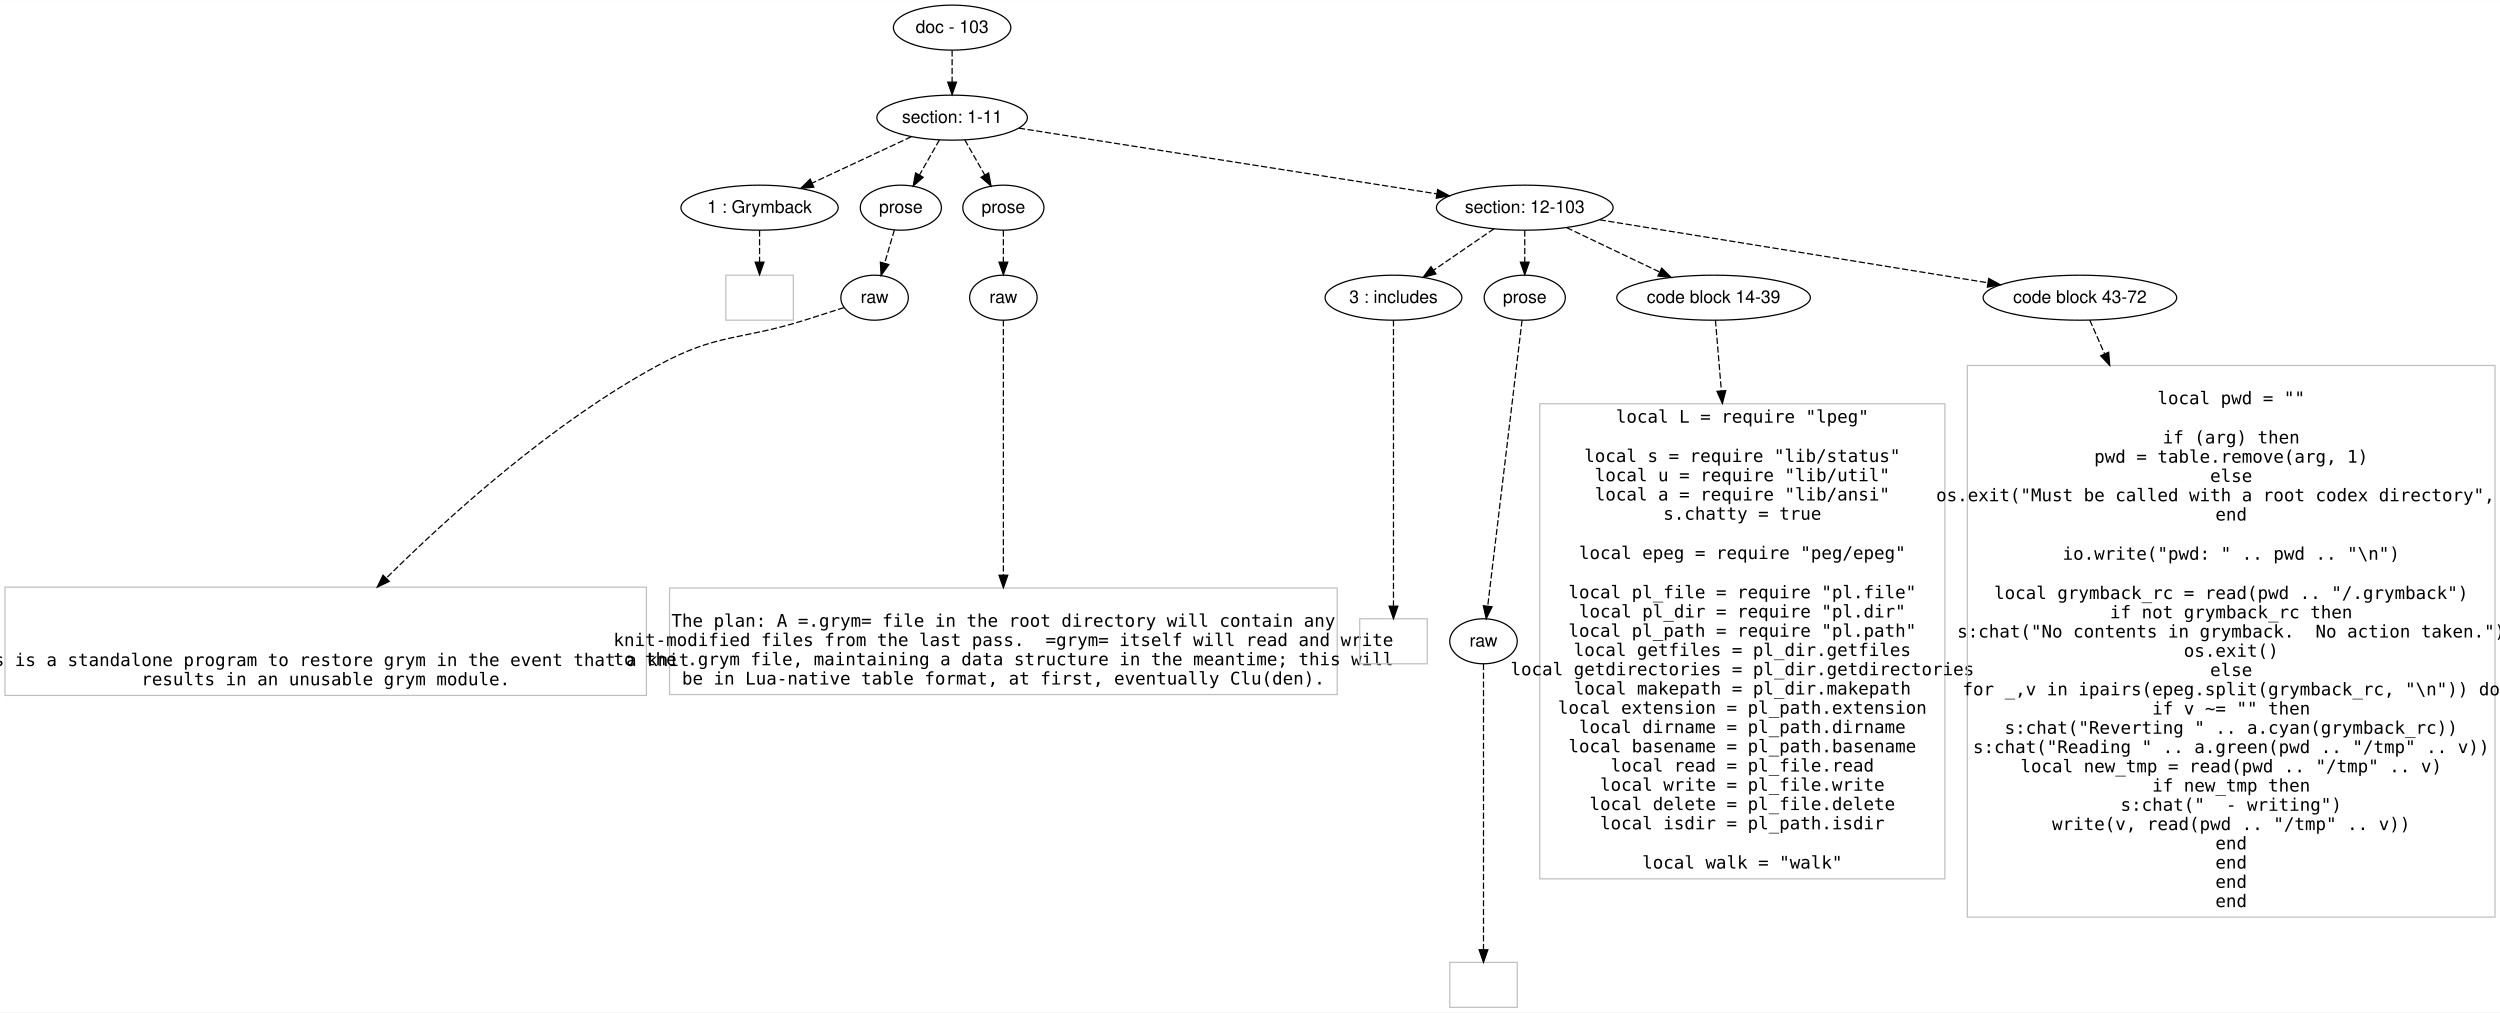
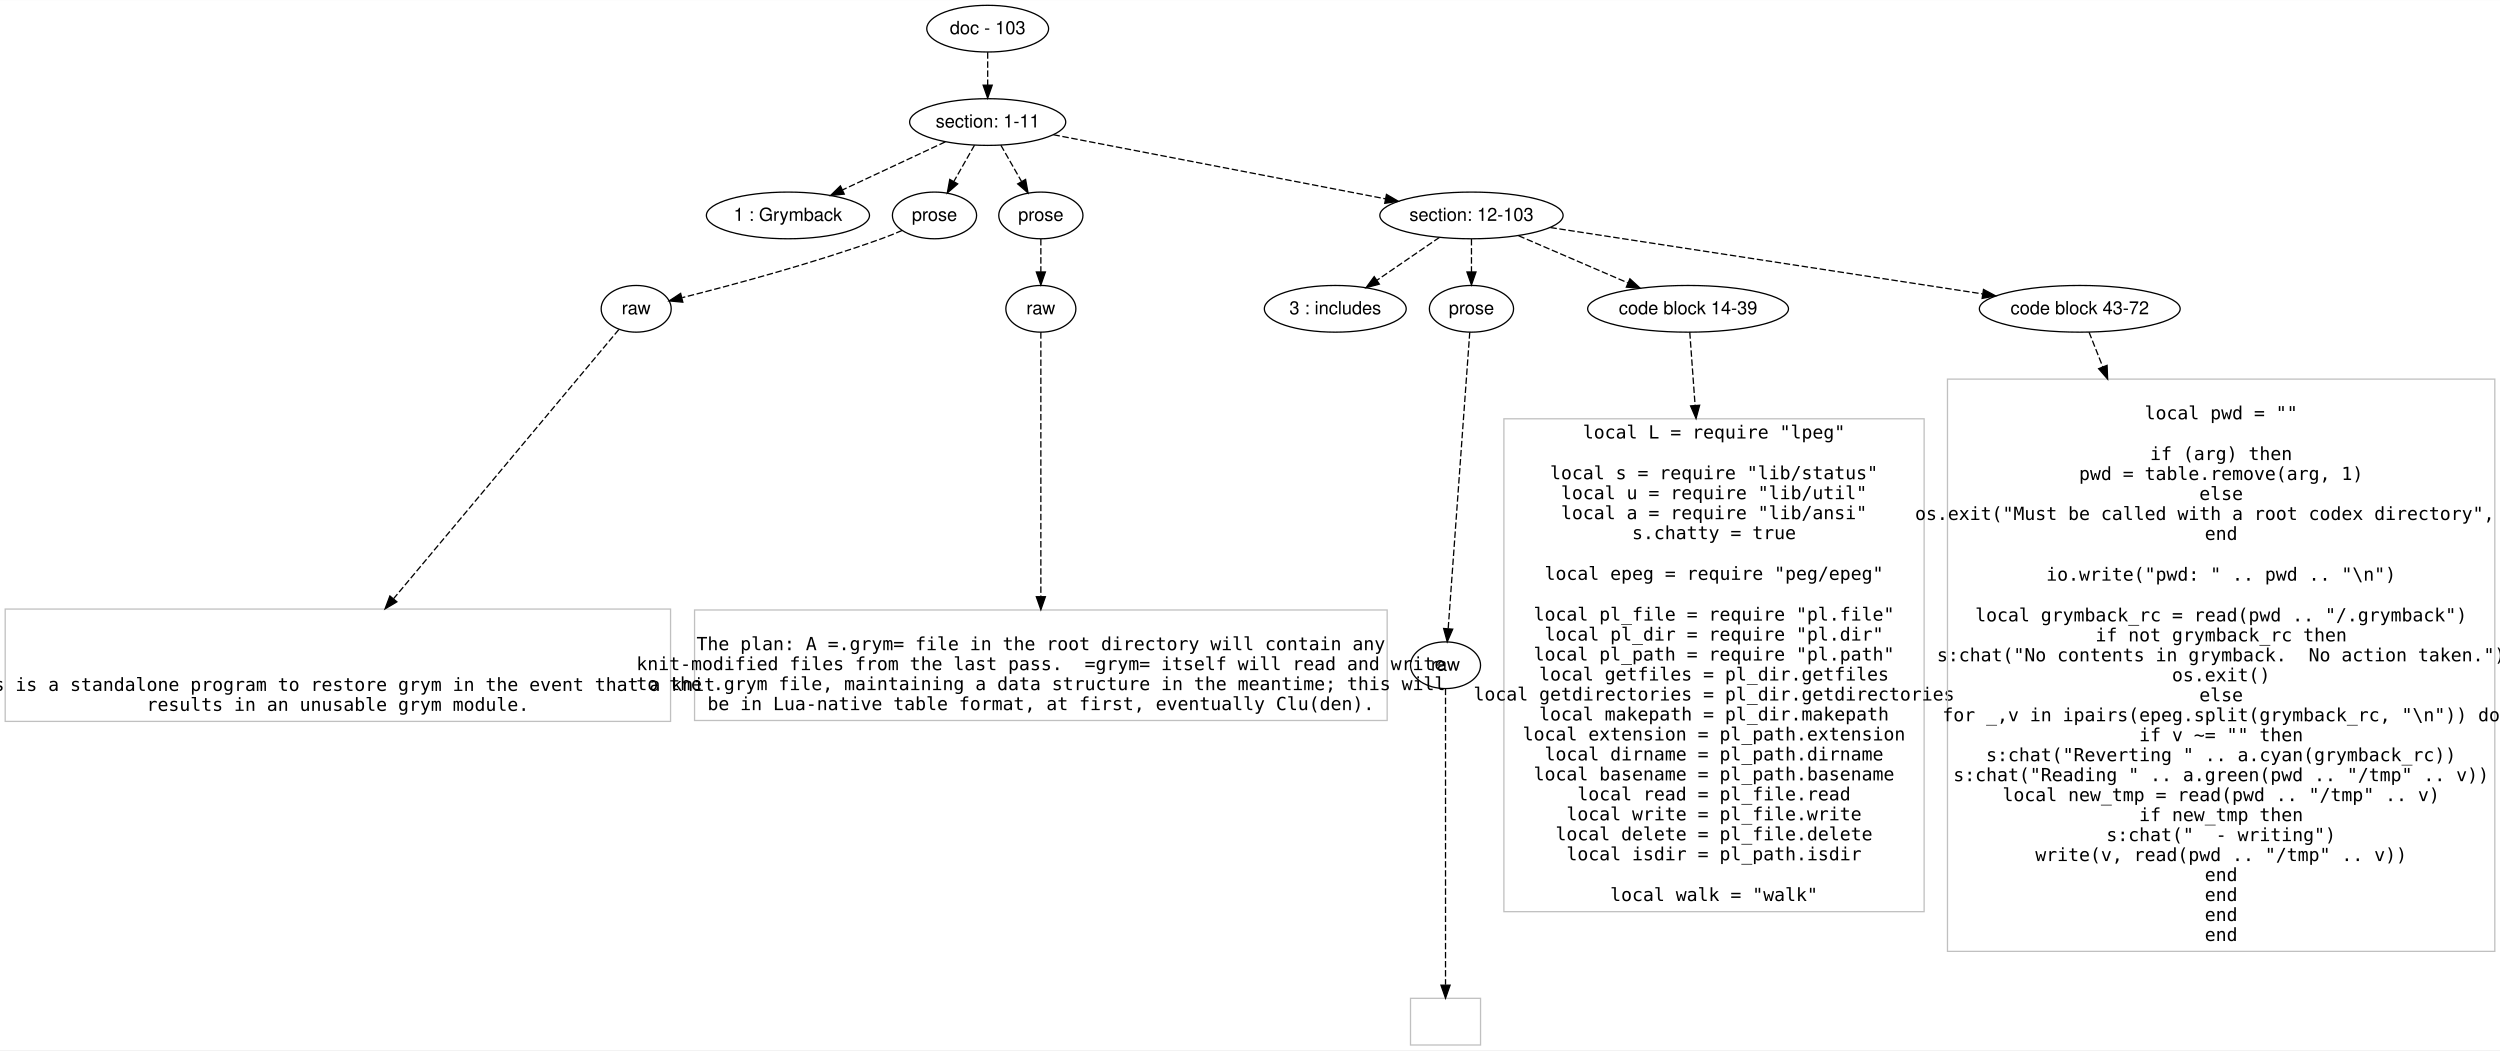
- <svg xmlns="http://www.w3.org/2000/svg" width="2000pt" height="810pt" viewBox="0.00 0.00 1999.50 809.60">
+ <svg xmlns="http://www.w3.org/2000/svg" width="1928pt" height="810pt" viewBox="0.00 0.00 1927.50 809.60">
  <g id="graph0" class="graph" transform="scale(1 1) rotate(0) translate(4 805.6007)">
-     <polygon fill="#ffffff" stroke="transparent" points="-4,4 -4,-805.601 1995.5,-805.601 1995.5,4 -4,4" />
+     <polygon fill="#ffffff" stroke="transparent" points="-4,4 -4,-805.601 1923.5,-805.601 1923.5,4 -4,4" />
    <g id="node1" class="node">
      <ellipse fill="none" stroke="#000000" cx="757.5" cy="-783.601" rx="46.958" ry="18" />
      <text text-anchor="middle" x="757.5" y="-779.401" font-family="Helvetica,sans-Serif" font-size="14.00" fill="#000000">doc - 103</text>
    </g>
    <g id="node2" class="node">
      <ellipse fill="none" stroke="#000000" cx="757.5" cy="-711.601" rx="60.178" ry="18" />
      <text text-anchor="middle" x="757.5" y="-707.401" font-family="Helvetica,sans-Serif" font-size="14.00" fill="#000000">section: 1-11</text>
    </g>
    <g id="edge1" class="edge">
      <path fill="none" stroke="#000000" stroke-dasharray="5,2" d="M757.5,-765.432C757.5,-757.732 757.5,-748.575 757.5,-740.017" />
      <polygon fill="#000000" stroke="#000000" points="761,-740.014 757.5,-730.014 754,-740.014 761,-740.014" />
    </g>
    <g id="node3" class="node">
      <ellipse fill="none" stroke="#000000" cx="603.5" cy="-639.601" rx="62.877" ry="18" />
      <text text-anchor="middle" x="603.5" y="-635.401" font-family="Helvetica,sans-Serif" font-size="14.00" fill="#000000">1 : Grymback</text>
    </g>
    <g id="edge2" class="edge">
      <path fill="none" stroke="#000000" stroke-dasharray="5,2" d="M724.841,-696.331C701.745,-685.534 670.576,-670.961 645.612,-659.289" />
      <polygon fill="#000000" stroke="#000000" points="646.919,-656.037 636.378,-654.972 643.954,-662.378 646.919,-656.037" />
    </g>
    <g id="node4" class="node">
      <ellipse fill="none" stroke="#000000" cx="716.5" cy="-639.601" rx="32.459" ry="18" />
      <text text-anchor="middle" x="716.5" y="-635.401" font-family="Helvetica,sans-Serif" font-size="14.00" fill="#000000">prose</text>
    </g>
    <g id="edge3" class="edge">
      <path fill="none" stroke="#000000" stroke-dasharray="5,2" d="M747.365,-693.803C742.563,-685.37 736.731,-675.129 731.436,-665.83" />
      <polygon fill="#000000" stroke="#000000" points="734.367,-663.903 726.377,-656.945 728.284,-667.367 734.367,-663.903" />
    </g>
    <g id="node5" class="node">
      <ellipse fill="none" stroke="#000000" cx="798.5" cy="-639.601" rx="32.459" ry="18" />
      <text text-anchor="middle" x="798.5" y="-635.401" font-family="Helvetica,sans-Serif" font-size="14.00" fill="#000000">prose</text>
    </g>
    <g id="edge4" class="edge">
      <path fill="none" stroke="#000000" stroke-dasharray="5,2" d="M767.635,-693.803C772.437,-685.37 778.269,-675.129 783.564,-665.83" />
      <polygon fill="#000000" stroke="#000000" points="786.716,-667.367 788.623,-656.945 780.633,-663.903 786.716,-667.367" />
    </g>
    <g id="node6" class="node">
-       <ellipse fill="none" stroke="#000000" cx="1215.5" cy="-639.601" rx="70.655" ry="18" />
-       <text text-anchor="middle" x="1215.5" y="-635.401" font-family="Helvetica,sans-Serif" font-size="14.00" fill="#000000">section: 12-103</text>
+       <ellipse fill="none" stroke="#000000" cx="1130.5" cy="-639.601" rx="70.655" ry="18" />
+       <text text-anchor="middle" x="1130.5" y="-635.401" font-family="Helvetica,sans-Serif" font-size="14.00" fill="#000000">section: 12-103</text>
    </g>
    <g id="edge5" class="edge">
-       <path fill="none" stroke="#000000" stroke-dasharray="5,2" d="M810.935,-703.201C893.723,-690.186 1053.021,-665.143 1145.097,-650.668" />
-       <polygon fill="#000000" stroke="#000000" points="1145.826,-654.097 1155.161,-649.086 1144.739,-647.182 1145.826,-654.097" />
+       <path fill="none" stroke="#000000" stroke-dasharray="5,2" d="M808.193,-701.816C874.492,-689.018 990.802,-666.567 1064.081,-652.422" />
+       <polygon fill="#000000" stroke="#000000" points="1064.97,-655.815 1074.126,-650.483 1063.644,-648.941 1064.97,-655.815" />
    </g>
    <g id="node7" class="node">
-       <polygon fill="none" stroke="#c0c0c0" points="630.5,-585.601 576.5,-585.601 576.5,-549.601 630.5,-549.601 630.5,-585.601" />
+       <ellipse fill="none" stroke="#000000" cx="486.5" cy="-567.601" rx="27" ry="18" />
+       <text text-anchor="middle" x="486.5" y="-563.401" font-family="Helvetica,sans-Serif" font-size="14.00" fill="#000000">raw</text>
    </g>
    <g id="edge6" class="edge">
-       <path fill="none" stroke="#000000" stroke-dasharray="5,2" d="M603.5,-621.432C603.5,-613.732 603.5,-604.575 603.5,-596.017" />
-       <polygon fill="#000000" stroke="#000000" points="607,-596.014 603.5,-586.014 600,-596.014 607,-596.014" />
+       <path fill="none" stroke="#000000" stroke-dasharray="5,2" d="M691.566,-628.013C686.312,-625.753 680.765,-623.499 675.5,-621.601 622.974,-602.665 560.386,-585.876 522.054,-576.224" />
+       <polygon fill="#000000" stroke="#000000" points="522.464,-572.719 511.914,-573.696 520.77,-579.511 522.464,-572.719" />
    </g>
-     <g id="node8" class="node">
-       <ellipse fill="none" stroke="#000000" cx="695.5" cy="-567.601" rx="27" ry="18" />
-       <text text-anchor="middle" x="695.5" y="-563.401" font-family="Helvetica,sans-Serif" font-size="14.00" fill="#000000">raw</text>
-     </g>
-     <g id="edge7" class="edge">
-       <path fill="none" stroke="#000000" stroke-dasharray="5,2" d="M711.309,-621.803C708.962,-613.755 706.134,-604.059 703.523,-595.107" />
-       <polygon fill="#000000" stroke="#000000" points="706.864,-594.063 700.704,-585.443 700.144,-596.023 706.864,-594.063" />
-     </g>
-     <g id="node10" class="node">
+     <g id="node9" class="node">
      <ellipse fill="none" stroke="#000000" cx="798.5" cy="-567.601" rx="27" ry="18" />
      <text text-anchor="middle" x="798.5" y="-563.401" font-family="Helvetica,sans-Serif" font-size="14.00" fill="#000000">raw</text>
    </g>
-     <g id="edge9" class="edge">
+     <g id="edge8" class="edge">
      <path fill="none" stroke="#000000" stroke-dasharray="5,2" d="M798.5,-621.432C798.5,-613.732 798.5,-604.575 798.5,-596.017" />
      <polygon fill="#000000" stroke="#000000" points="802,-596.014 798.5,-586.014 795,-596.014 802,-596.014" />
    </g>
+     <g id="node11" class="node">
+       <ellipse fill="none" stroke="#000000" cx="1025.5" cy="-567.601" rx="54.685" ry="18" />
+       <text text-anchor="middle" x="1025.5" y="-563.401" font-family="Helvetica,sans-Serif" font-size="14.00" fill="#000000">3 : includes</text>
+     </g>
+     <g id="edge10" class="edge">
+       <path fill="none" stroke="#000000" stroke-dasharray="5,2" d="M1105.882,-622.72C1091.46,-612.83 1073.082,-600.229 1057.541,-589.571" />
+       <polygon fill="#000000" stroke="#000000" points="1059.468,-586.649 1049.241,-583.88 1055.509,-592.422 1059.468,-586.649" />
+     </g>
    <g id="node12" class="node">
-       <ellipse fill="none" stroke="#000000" cx="1110.5" cy="-567.601" rx="54.685" ry="18" />
-       <text text-anchor="middle" x="1110.5" y="-563.401" font-family="Helvetica,sans-Serif" font-size="14.00" fill="#000000">3 : includes</text>
+       <ellipse fill="none" stroke="#000000" cx="1130.5" cy="-567.601" rx="32.459" ry="18" />
+       <text text-anchor="middle" x="1130.5" y="-563.401" font-family="Helvetica,sans-Serif" font-size="14.00" fill="#000000">prose</text>
    </g>
    <g id="edge11" class="edge">
-       <path fill="none" stroke="#000000" stroke-dasharray="5,2" d="M1190.882,-622.72C1176.46,-612.83 1158.082,-600.229 1142.541,-589.571" />
-       <polygon fill="#000000" stroke="#000000" points="1144.468,-586.649 1134.241,-583.88 1140.509,-592.422 1144.468,-586.649" />
+       <path fill="none" stroke="#000000" stroke-dasharray="5,2" d="M1130.5,-621.432C1130.5,-613.732 1130.5,-604.575 1130.5,-596.017" />
+       <polygon fill="#000000" stroke="#000000" points="1134,-596.014 1130.5,-586.014 1127,-596.014 1134,-596.014" />
    </g>
    <g id="node13" class="node">
-       <ellipse fill="none" stroke="#000000" cx="1215.5" cy="-567.601" rx="32.459" ry="18" />
-       <text text-anchor="middle" x="1215.5" y="-563.401" font-family="Helvetica,sans-Serif" font-size="14.00" fill="#000000">prose</text>
+       <ellipse fill="none" stroke="#000000" cx="1297.5" cy="-567.601" rx="77.421" ry="18" />
+       <text text-anchor="middle" x="1297.5" y="-563.401" font-family="Helvetica,sans-Serif" font-size="14.00" fill="#000000">code block 14-39</text>
    </g>
    <g id="edge12" class="edge">
-       <path fill="none" stroke="#000000" stroke-dasharray="5,2" d="M1215.5,-621.432C1215.5,-613.732 1215.5,-604.575 1215.5,-596.017" />
-       <polygon fill="#000000" stroke="#000000" points="1219,-596.014 1215.5,-586.014 1212,-596.014 1219,-596.014" />
+       <path fill="none" stroke="#000000" stroke-dasharray="5,2" d="M1166.736,-623.978C1191.428,-613.332 1224.341,-599.142 1250.969,-587.662" />
+       <polygon fill="#000000" stroke="#000000" points="1252.671,-590.74 1260.468,-583.567 1249.899,-584.312 1252.671,-590.74" />
    </g>
    <g id="node14" class="node">
-       <ellipse fill="none" stroke="#000000" cx="1366.5" cy="-567.601" rx="77.421" ry="18" />
-       <text text-anchor="middle" x="1366.5" y="-563.401" font-family="Helvetica,sans-Serif" font-size="14.00" fill="#000000">code block 14-39</text>
+       <ellipse fill="none" stroke="#000000" cx="1599.5" cy="-567.601" rx="77.421" ry="18" />
+       <text text-anchor="middle" x="1599.5" y="-563.401" font-family="Helvetica,sans-Serif" font-size="14.00" fill="#000000">code block 43-72</text>
    </g>
    <g id="edge13" class="edge">
-       <path fill="none" stroke="#000000" stroke-dasharray="5,2" d="M1249.012,-623.622C1270.949,-613.161 1299.821,-599.394 1323.454,-588.126" />
-       <polygon fill="#000000" stroke="#000000" points="1325.04,-591.247 1332.56,-583.784 1322.027,-584.929 1325.04,-591.247" />
+       <path fill="none" stroke="#000000" stroke-dasharray="5,2" d="M1191.333,-630.262C1276.738,-617.151 1432.063,-593.305 1524.511,-579.113" />
+       <polygon fill="#000000" stroke="#000000" points="1525.282,-582.536 1534.635,-577.559 1524.22,-575.617 1525.282,-582.536" />
    </g>
-     <g id="node15" class="node">
-       <ellipse fill="none" stroke="#000000" cx="1659.5" cy="-567.601" rx="77.421" ry="18" />
-       <text text-anchor="middle" x="1659.5" y="-563.401" font-family="Helvetica,sans-Serif" font-size="14.00" fill="#000000">code block 43-72</text>
-     </g>
-     <g id="edge14" class="edge">
-       <path fill="none" stroke="#000000" stroke-dasharray="5,2" d="M1275.38,-629.89C1355.868,-616.838 1498.872,-593.649 1585.852,-579.544" />
-       <polygon fill="#000000" stroke="#000000" points="1586.602,-582.968 1595.913,-577.912 1585.482,-576.058 1586.602,-582.968" />
-     </g>
-     <g id="node9" class="node">
+     <g id="node8" class="node">
      <polygon fill="none" stroke="#c0c0c0" points="513,-336.101 0,-336.101 0,-249.5 513,-249.5 513,-336.101" />
      <text text-anchor="middle" x="256.5" y="-273" font-family="Inconsolata" font-size="14.00" fill="#000000">  This is a standalone program to restore grym in the event that a knit</text>
      <text text-anchor="middle" x="256.5" y="-257.6" font-family="Inconsolata" font-size="14.00" fill="#000000">results in an unusable grym module.</text>
    </g>
-     <g id="edge8" class="edge">
-       <path fill="none" stroke="#000000" stroke-dasharray="5,2" d="M670.988,-559.649C661.202,-556.493 649.826,-552.849 639.5,-549.601 587.601,-533.276 570.359,-539.477 522.5,-513.601 437.962,-467.893 355.111,-392.98 304.91,-343.279" />
-       <polygon fill="#000000" stroke="#000000" points="307.297,-340.716 297.744,-336.135 302.355,-345.674 307.297,-340.716" />
+     <g id="edge7" class="edge">
+       <path fill="none" stroke="#000000" stroke-dasharray="5,2" d="M473.14,-551.639C439.949,-511.982 352.597,-407.615 299.501,-344.178" />
+       <polygon fill="#000000" stroke="#000000" points="301.986,-341.693 292.884,-336.271 296.618,-346.186 301.986,-341.693" />
    </g>
-     <g id="node11" class="node">
+     <g id="node10" class="node">
      <polygon fill="none" stroke="#c0c0c0" points="1065.5,-335.401 531.5,-335.401 531.5,-250.199 1065.5,-250.199 1065.5,-335.401" />
      <text text-anchor="middle" x="798.5" y="-304.4" font-family="Inconsolata" font-size="14.00" fill="#000000">The plan: A =.grym= file in the root directory will contain any</text>
      <text text-anchor="middle" x="798.5" y="-289" font-family="Inconsolata" font-size="14.00" fill="#000000">knit-modified files from the last pass.  =grym= itself will read and write</text>
      <text text-anchor="middle" x="798.5" y="-273.6" font-family="Inconsolata" font-size="14.00" fill="#000000">to the .grym file, maintaining a data structure in the meantime; this will</text>
      <text text-anchor="middle" x="798.5" y="-258.2" font-family="Inconsolata" font-size="14.00" fill="#000000">be in Lua-native table format, at first, eventually Clu(den).</text>
    </g>
-     <g id="edge10" class="edge">
+     <g id="edge9" class="edge">
      <path fill="none" stroke="#000000" stroke-dasharray="5,2" d="M798.5,-549.57C798.5,-508.795 798.5,-408.187 798.5,-345.699" />
      <polygon fill="#000000" stroke="#000000" points="802,-345.634 798.5,-335.634 795,-345.634 802,-345.634" />
    </g>
+     <g id="node15" class="node">
+       <ellipse fill="none" stroke="#000000" cx="1110.5" cy="-292.8" rx="27" ry="18" />
+       <text text-anchor="middle" x="1110.5" y="-288.6" font-family="Helvetica,sans-Serif" font-size="14.00" fill="#000000">raw</text>
+     </g>
+     <g id="edge14" class="edge">
+       <path fill="none" stroke="#000000" stroke-dasharray="5,2" d="M1129.188,-549.57C1125.783,-502.793 1116.648,-377.275 1112.545,-320.897" />
+       <polygon fill="#000000" stroke="#000000" points="1116.034,-320.617 1111.817,-310.897 1109.052,-321.125 1116.034,-320.617" />
+     </g>
+     <g id="node17" class="node">
+       <polygon fill="none" stroke="#c0c0c0" points="1479.5,-482.801 1155.5,-482.801 1155.5,-102.8 1479.5,-102.8 1479.5,-482.801" />
+       <text text-anchor="middle" x="1317.5" y="-467.601" font-family="Inconsolata" font-size="14.00" fill="#000000">local L = require "lpeg"</text>
+       <text text-anchor="middle" x="1317.5" y="-436.201" font-family="Inconsolata" font-size="14.00" fill="#000000">local s = require "lib/status"</text>
+       <text text-anchor="middle" x="1317.5" y="-420.801" font-family="Inconsolata" font-size="14.00" fill="#000000">local u = require "lib/util"</text>
+       <text text-anchor="middle" x="1317.5" y="-405.401" font-family="Inconsolata" font-size="14.00" fill="#000000">local a = require "lib/ansi"</text>
+       <text text-anchor="middle" x="1317.5" y="-390.001" font-family="Inconsolata" font-size="14.00" fill="#000000">s.chatty = true</text>
+       <text text-anchor="middle" x="1317.5" y="-358.601" font-family="Inconsolata" font-size="14.00" fill="#000000">local epeg = require "peg/epeg"</text>
+       <text text-anchor="middle" x="1317.5" y="-327.2" font-family="Inconsolata" font-size="14.00" fill="#000000">local pl_file = require "pl.file"</text>
+       <text text-anchor="middle" x="1317.5" y="-311.8" font-family="Inconsolata" font-size="14.00" fill="#000000">local pl_dir = require "pl.dir"</text>
+       <text text-anchor="middle" x="1317.5" y="-296.4" font-family="Inconsolata" font-size="14.00" fill="#000000">local pl_path = require "pl.path"</text>
+       <text text-anchor="middle" x="1317.5" y="-281" font-family="Inconsolata" font-size="14.00" fill="#000000">local getfiles = pl_dir.getfiles</text>
+       <text text-anchor="middle" x="1317.5" y="-265.6" font-family="Inconsolata" font-size="14.00" fill="#000000">local getdirectories = pl_dir.getdirectories</text>
+       <text text-anchor="middle" x="1317.5" y="-250.2" font-family="Inconsolata" font-size="14.00" fill="#000000">local makepath = pl_dir.makepath</text>
+       <text text-anchor="middle" x="1317.5" y="-234.8" font-family="Inconsolata" font-size="14.00" fill="#000000">local extension = pl_path.extension</text>
+       <text text-anchor="middle" x="1317.5" y="-219.4" font-family="Inconsolata" font-size="14.00" fill="#000000">local dirname = pl_path.dirname</text>
+       <text text-anchor="middle" x="1317.5" y="-204" font-family="Inconsolata" font-size="14.00" fill="#000000">local basename = pl_path.basename</text>
+       <text text-anchor="middle" x="1317.5" y="-188.6" font-family="Inconsolata" font-size="14.00" fill="#000000">local read = pl_file.read</text>
+       <text text-anchor="middle" x="1317.5" y="-173.2" font-family="Inconsolata" font-size="14.00" fill="#000000">local write = pl_file.write</text>
+       <text text-anchor="middle" x="1317.5" y="-157.8" font-family="Inconsolata" font-size="14.00" fill="#000000">local delete = pl_file.delete</text>
+       <text text-anchor="middle" x="1317.5" y="-142.4" font-family="Inconsolata" font-size="14.00" fill="#000000">local isdir = pl_path.isdir</text>
+       <text text-anchor="middle" x="1317.5" y="-111" font-family="Inconsolata" font-size="14.00" fill="#000000">local walk = "walk"</text>
+     </g>
+     <g id="edge16" class="edge">
+       <path fill="none" stroke="#000000" stroke-dasharray="5,2" d="M1298.812,-549.57C1299.793,-536.092 1301.25,-516.078 1302.925,-493.063" />
+       <polygon fill="#000000" stroke="#000000" points="1306.42,-493.254 1303.655,-483.026 1299.439,-492.746 1306.42,-493.254" />
+     </g>
+     <g id="node18" class="node">
+       <polygon fill="none" stroke="#c0c0c0" points="1919.5,-513.401 1497.5,-513.401 1497.5,-72.199 1919.5,-72.199 1919.5,-513.401" />
+       <text text-anchor="middle" x="1708.5" y="-482.401" font-family="Inconsolata" font-size="14.00" fill="#000000">local pwd = ""</text>
+       <text text-anchor="middle" x="1708.5" y="-451.001" font-family="Inconsolata" font-size="14.00" fill="#000000">if (arg) then</text>
+       <text text-anchor="middle" x="1708.5" y="-435.601" font-family="Inconsolata" font-size="14.00" fill="#000000">  pwd = table.remove(arg, 1)</text>
+       <text text-anchor="middle" x="1708.5" y="-420.201" font-family="Inconsolata" font-size="14.00" fill="#000000">else</text>
+       <text text-anchor="middle" x="1708.5" y="-404.801" font-family="Inconsolata" font-size="14.00" fill="#000000">  os.exit("Must be called with a root codex directory", 1)</text>
+       <text text-anchor="middle" x="1708.5" y="-389.401" font-family="Inconsolata" font-size="14.00" fill="#000000">end</text>
+       <text text-anchor="middle" x="1708.5" y="-358.001" font-family="Inconsolata" font-size="14.00" fill="#000000">io.write("pwd: " .. pwd .. "\n")</text>
+       <text text-anchor="middle" x="1708.5" y="-326.601" font-family="Inconsolata" font-size="14.00" fill="#000000">local grymback_rc = read(pwd .. "/.grymback")</text>
+       <text text-anchor="middle" x="1708.5" y="-311.2" font-family="Inconsolata" font-size="14.00" fill="#000000">if not grymback_rc then</text>
+       <text text-anchor="middle" x="1708.5" y="-295.8" font-family="Inconsolata" font-size="14.00" fill="#000000">  s:chat("No contents in grymback.  No action taken.")</text>
+       <text text-anchor="middle" x="1708.5" y="-280.4" font-family="Inconsolata" font-size="14.00" fill="#000000">  os.exit()</text>
+       <text text-anchor="middle" x="1708.5" y="-265" font-family="Inconsolata" font-size="14.00" fill="#000000">else</text>
+       <text text-anchor="middle" x="1708.5" y="-249.6" font-family="Inconsolata" font-size="14.00" fill="#000000">  for _,v in ipairs(epeg.split(grymback_rc, "\n")) do</text>
+       <text text-anchor="middle" x="1708.5" y="-234.2" font-family="Inconsolata" font-size="14.00" fill="#000000">    if v ~= "" then</text>
+       <text text-anchor="middle" x="1708.5" y="-218.8" font-family="Inconsolata" font-size="14.00" fill="#000000">      s:chat("Reverting " .. a.cyan(grymback_rc))</text>
+       <text text-anchor="middle" x="1708.5" y="-203.4" font-family="Inconsolata" font-size="14.00" fill="#000000">      s:chat("Reading " .. a.green(pwd .. "/tmp" .. v))</text>
+       <text text-anchor="middle" x="1708.5" y="-188" font-family="Inconsolata" font-size="14.00" fill="#000000">      local new_tmp = read(pwd .. "/tmp" .. v)</text>
+       <text text-anchor="middle" x="1708.5" y="-172.6" font-family="Inconsolata" font-size="14.00" fill="#000000">      if new_tmp then</text>
+       <text text-anchor="middle" x="1708.5" y="-157.2" font-family="Inconsolata" font-size="14.00" fill="#000000">        s:chat("  - writing")</text>
+       <text text-anchor="middle" x="1708.5" y="-141.8" font-family="Inconsolata" font-size="14.00" fill="#000000">        write(v, read(pwd .. "/tmp" .. v))</text>
+       <text text-anchor="middle" x="1708.5" y="-126.4" font-family="Inconsolata" font-size="14.00" fill="#000000">      end</text>
+       <text text-anchor="middle" x="1708.5" y="-111" font-family="Inconsolata" font-size="14.00" fill="#000000">    end</text>
+       <text text-anchor="middle" x="1708.5" y="-95.6" font-family="Inconsolata" font-size="14.00" fill="#000000">  end</text>
+       <text text-anchor="middle" x="1708.5" y="-80.2" font-family="Inconsolata" font-size="14.00" fill="#000000">end</text>
+     </g>
+     <g id="edge17" class="edge">
+       <path fill="none" stroke="#000000" stroke-dasharray="5,2" d="M1606.652,-549.57C1609.509,-542.367 1613.107,-533.296 1617.232,-522.898" />
+       <polygon fill="#000000" stroke="#000000" points="1620.552,-524.018 1620.986,-513.432 1614.046,-521.437 1620.552,-524.018" />
+     </g>
    <g id="node16" class="node">
-       <polygon fill="none" stroke="#c0c0c0" points="1137.5,-310.8 1083.5,-310.8 1083.5,-274.8 1137.5,-274.8 1137.5,-310.8" />
+       <polygon fill="none" stroke="#c0c0c0" points="1137.5,-36 1083.5,-36 1083.5,0 1137.5,0 1137.5,-36" />
    </g>
    <g id="edge15" class="edge">
-       <path fill="none" stroke="#000000" stroke-dasharray="5,2" d="M1110.5,-549.57C1110.5,-502.89 1110.5,-377.796 1110.5,-321.249" />
-       <polygon fill="#000000" stroke="#000000" points="1114,-320.897 1110.5,-310.897 1107,-320.897 1114,-320.897" />
-     </g>
-     <g id="node17" class="node">
-       <ellipse fill="none" stroke="#000000" cx="1182.5" cy="-292.8" rx="27" ry="18" />
-       <text text-anchor="middle" x="1182.5" y="-288.6" font-family="Helvetica,sans-Serif" font-size="14.00" fill="#000000">raw</text>
-     </g>
-     <g id="edge16" class="edge">
-       <path fill="none" stroke="#000000" stroke-dasharray="5,2" d="M1213.335,-549.57C1207.717,-502.793 1192.644,-377.275 1185.874,-320.897" />
-       <polygon fill="#000000" stroke="#000000" points="1189.341,-320.409 1184.673,-310.897 1182.391,-321.243 1189.341,-320.409" />
-     </g>
-     <g id="node19" class="node">
-       <polygon fill="none" stroke="#c0c0c0" points="1551.5,-482.801 1227.5,-482.801 1227.5,-102.8 1551.5,-102.8 1551.5,-482.801" />
-       <text text-anchor="middle" x="1389.5" y="-467.601" font-family="Inconsolata" font-size="14.00" fill="#000000">local L = require "lpeg"</text>
-       <text text-anchor="middle" x="1389.5" y="-436.201" font-family="Inconsolata" font-size="14.00" fill="#000000">local s = require "lib/status"</text>
-       <text text-anchor="middle" x="1389.5" y="-420.801" font-family="Inconsolata" font-size="14.00" fill="#000000">local u = require "lib/util"</text>
-       <text text-anchor="middle" x="1389.5" y="-405.401" font-family="Inconsolata" font-size="14.00" fill="#000000">local a = require "lib/ansi"</text>
-       <text text-anchor="middle" x="1389.5" y="-390.001" font-family="Inconsolata" font-size="14.00" fill="#000000">s.chatty = true</text>
-       <text text-anchor="middle" x="1389.5" y="-358.601" font-family="Inconsolata" font-size="14.00" fill="#000000">local epeg = require "peg/epeg"</text>
-       <text text-anchor="middle" x="1389.5" y="-327.2" font-family="Inconsolata" font-size="14.00" fill="#000000">local pl_file = require "pl.file"</text>
-       <text text-anchor="middle" x="1389.5" y="-311.8" font-family="Inconsolata" font-size="14.00" fill="#000000">local pl_dir = require "pl.dir"</text>
-       <text text-anchor="middle" x="1389.5" y="-296.4" font-family="Inconsolata" font-size="14.00" fill="#000000">local pl_path = require "pl.path"</text>
-       <text text-anchor="middle" x="1389.5" y="-281" font-family="Inconsolata" font-size="14.00" fill="#000000">local getfiles = pl_dir.getfiles</text>
-       <text text-anchor="middle" x="1389.5" y="-265.6" font-family="Inconsolata" font-size="14.00" fill="#000000">local getdirectories = pl_dir.getdirectories</text>
-       <text text-anchor="middle" x="1389.5" y="-250.2" font-family="Inconsolata" font-size="14.00" fill="#000000">local makepath = pl_dir.makepath</text>
-       <text text-anchor="middle" x="1389.5" y="-234.8" font-family="Inconsolata" font-size="14.00" fill="#000000">local extension = pl_path.extension</text>
-       <text text-anchor="middle" x="1389.5" y="-219.4" font-family="Inconsolata" font-size="14.00" fill="#000000">local dirname = pl_path.dirname</text>
-       <text text-anchor="middle" x="1389.5" y="-204" font-family="Inconsolata" font-size="14.00" fill="#000000">local basename = pl_path.basename</text>
-       <text text-anchor="middle" x="1389.5" y="-188.6" font-family="Inconsolata" font-size="14.00" fill="#000000">local read = pl_file.read</text>
-       <text text-anchor="middle" x="1389.5" y="-173.2" font-family="Inconsolata" font-size="14.00" fill="#000000">local write = pl_file.write</text>
-       <text text-anchor="middle" x="1389.5" y="-157.8" font-family="Inconsolata" font-size="14.00" fill="#000000">local delete = pl_file.delete</text>
-       <text text-anchor="middle" x="1389.5" y="-142.4" font-family="Inconsolata" font-size="14.00" fill="#000000">local isdir = pl_path.isdir</text>
-       <text text-anchor="middle" x="1389.5" y="-111" font-family="Inconsolata" font-size="14.00" fill="#000000">local walk = "walk"</text>
-     </g>
-     <g id="edge18" class="edge">
-       <path fill="none" stroke="#000000" stroke-dasharray="5,2" d="M1368.009,-549.57C1369.137,-536.092 1370.812,-516.078 1372.739,-493.063" />
-       <polygon fill="#000000" stroke="#000000" points="1376.232,-493.284 1373.579,-483.026 1369.257,-492.7 1376.232,-493.284" />
-     </g>
-     <g id="node20" class="node">
-       <polygon fill="none" stroke="#c0c0c0" points="1991.5,-513.401 1569.5,-513.401 1569.5,-72.199 1991.5,-72.199 1991.5,-513.401" />
-       <text text-anchor="middle" x="1780.5" y="-482.401" font-family="Inconsolata" font-size="14.00" fill="#000000">local pwd = ""</text>
-       <text text-anchor="middle" x="1780.5" y="-451.001" font-family="Inconsolata" font-size="14.00" fill="#000000">if (arg) then</text>
-       <text text-anchor="middle" x="1780.5" y="-435.601" font-family="Inconsolata" font-size="14.00" fill="#000000">  pwd = table.remove(arg, 1)</text>
-       <text text-anchor="middle" x="1780.5" y="-420.201" font-family="Inconsolata" font-size="14.00" fill="#000000">else</text>
-       <text text-anchor="middle" x="1780.5" y="-404.801" font-family="Inconsolata" font-size="14.00" fill="#000000">  os.exit("Must be called with a root codex directory", 1)</text>
-       <text text-anchor="middle" x="1780.5" y="-389.401" font-family="Inconsolata" font-size="14.00" fill="#000000">end</text>
-       <text text-anchor="middle" x="1780.5" y="-358.001" font-family="Inconsolata" font-size="14.00" fill="#000000">io.write("pwd: " .. pwd .. "\n")</text>
-       <text text-anchor="middle" x="1780.5" y="-326.601" font-family="Inconsolata" font-size="14.00" fill="#000000">local grymback_rc = read(pwd .. "/.grymback")</text>
-       <text text-anchor="middle" x="1780.5" y="-311.2" font-family="Inconsolata" font-size="14.00" fill="#000000">if not grymback_rc then</text>
-       <text text-anchor="middle" x="1780.5" y="-295.8" font-family="Inconsolata" font-size="14.00" fill="#000000">  s:chat("No contents in grymback.  No action taken.")</text>
-       <text text-anchor="middle" x="1780.5" y="-280.4" font-family="Inconsolata" font-size="14.00" fill="#000000">  os.exit()</text>
-       <text text-anchor="middle" x="1780.5" y="-265" font-family="Inconsolata" font-size="14.00" fill="#000000">else</text>
-       <text text-anchor="middle" x="1780.5" y="-249.6" font-family="Inconsolata" font-size="14.00" fill="#000000">  for _,v in ipairs(epeg.split(grymback_rc, "\n")) do</text>
-       <text text-anchor="middle" x="1780.5" y="-234.2" font-family="Inconsolata" font-size="14.00" fill="#000000">    if v ~= "" then</text>
-       <text text-anchor="middle" x="1780.5" y="-218.8" font-family="Inconsolata" font-size="14.00" fill="#000000">      s:chat("Reverting " .. a.cyan(grymback_rc))</text>
-       <text text-anchor="middle" x="1780.5" y="-203.4" font-family="Inconsolata" font-size="14.00" fill="#000000">      s:chat("Reading " .. a.green(pwd .. "/tmp" .. v))</text>
-       <text text-anchor="middle" x="1780.5" y="-188" font-family="Inconsolata" font-size="14.00" fill="#000000">      local new_tmp = read(pwd .. "/tmp" .. v)</text>
-       <text text-anchor="middle" x="1780.5" y="-172.6" font-family="Inconsolata" font-size="14.00" fill="#000000">      if new_tmp then</text>
-       <text text-anchor="middle" x="1780.5" y="-157.2" font-family="Inconsolata" font-size="14.00" fill="#000000">        s:chat("  - writing")</text>
-       <text text-anchor="middle" x="1780.5" y="-141.8" font-family="Inconsolata" font-size="14.00" fill="#000000">        write(v, read(pwd .. "/tmp" .. v))</text>
-       <text text-anchor="middle" x="1780.5" y="-126.4" font-family="Inconsolata" font-size="14.00" fill="#000000">      end</text>
-       <text text-anchor="middle" x="1780.5" y="-111" font-family="Inconsolata" font-size="14.00" fill="#000000">    end</text>
-       <text text-anchor="middle" x="1780.5" y="-95.6" font-family="Inconsolata" font-size="14.00" fill="#000000">  end</text>
-       <text text-anchor="middle" x="1780.5" y="-80.2" font-family="Inconsolata" font-size="14.00" fill="#000000">end</text>
-     </g>
-     <g id="edge19" class="edge">
-       <path fill="none" stroke="#000000" stroke-dasharray="5,2" d="M1667.439,-549.57C1670.611,-542.367 1674.605,-533.296 1679.184,-522.898" />
-       <polygon fill="#000000" stroke="#000000" points="1682.525,-523.995 1683.351,-513.432 1676.118,-521.174 1682.525,-523.995" />
-     </g>
-     <g id="node18" class="node">
-       <polygon fill="none" stroke="#c0c0c0" points="1209.5,-36 1155.5,-36 1155.5,0 1209.5,0 1209.5,-36" />
-     </g>
-     <g id="edge17" class="edge">
-       <path fill="none" stroke="#000000" stroke-dasharray="5,2" d="M1182.5,-274.77C1182.5,-228.09 1182.5,-102.996 1182.5,-46.449" />
-       <polygon fill="#000000" stroke="#000000" points="1186,-46.097 1182.5,-36.097 1179,-46.097 1186,-46.097" />
+       <path fill="none" stroke="#000000" stroke-dasharray="5,2" d="M1110.5,-274.77C1110.5,-228.09 1110.5,-102.996 1110.5,-46.449" />
+       <polygon fill="#000000" stroke="#000000" points="1114,-46.097 1110.5,-36.097 1107,-46.097 1114,-46.097" />
    </g>
  </g>
</svg>
